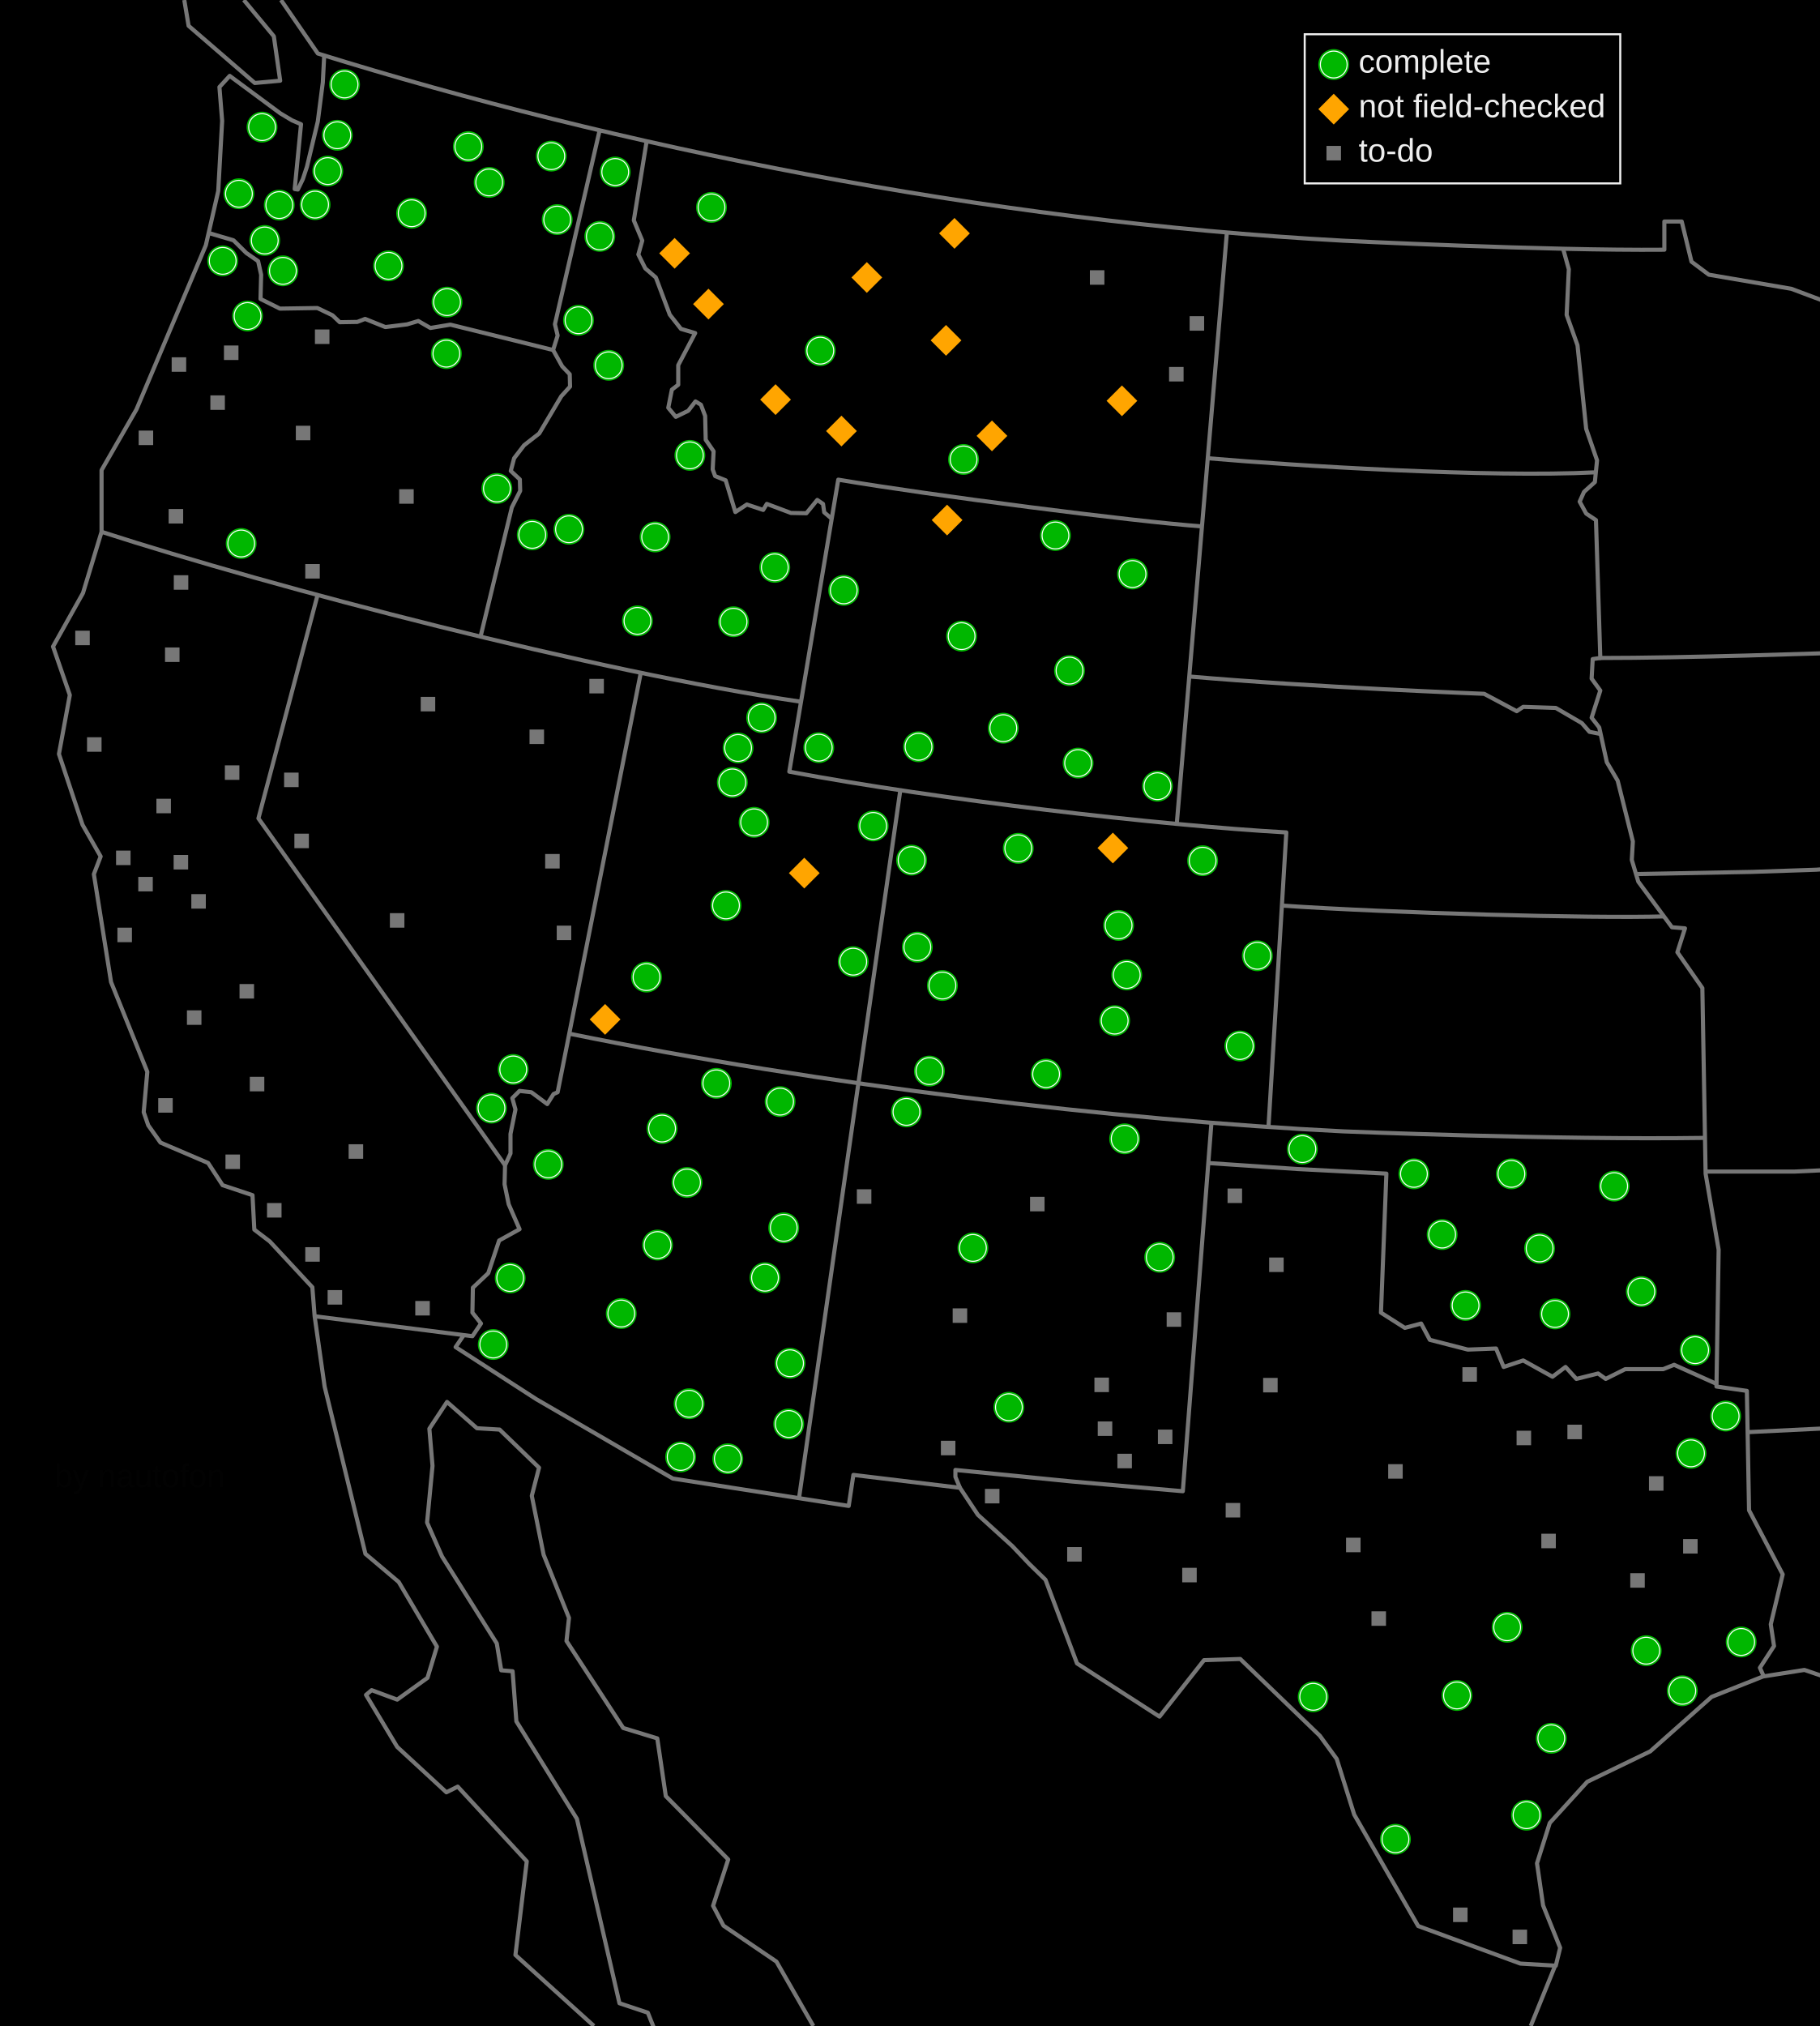
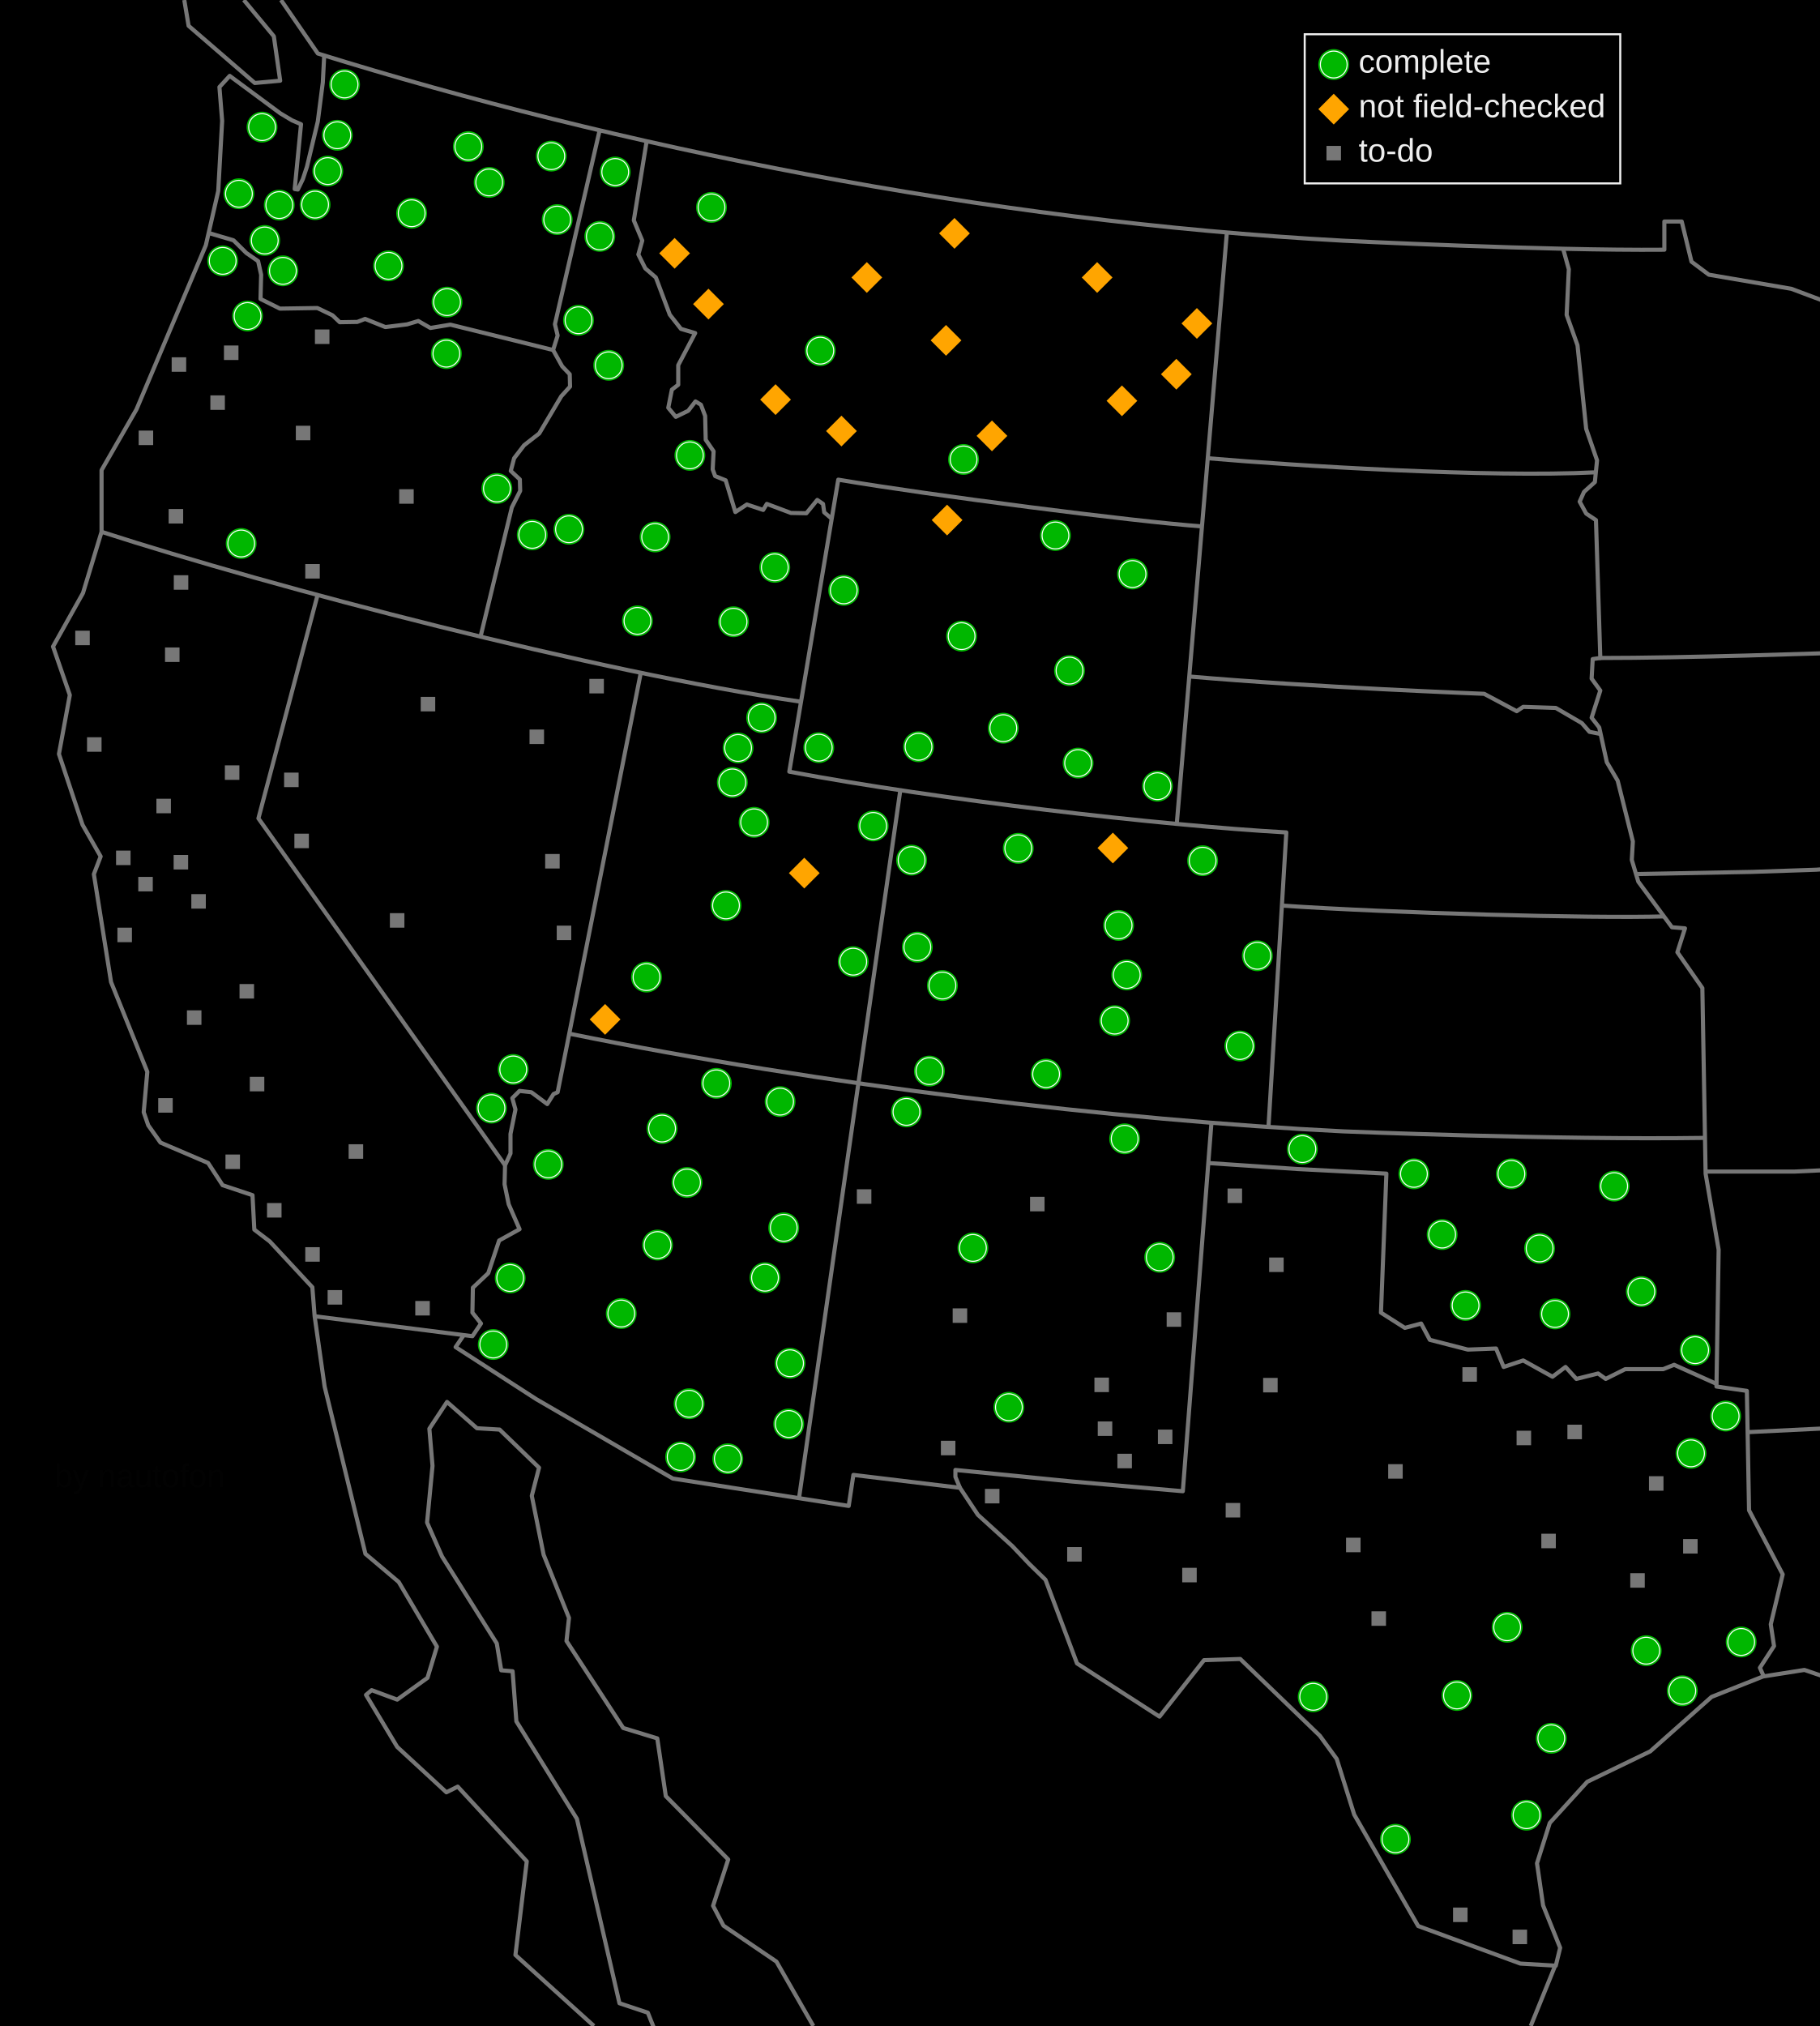
<svg xmlns="http://www.w3.org/2000/svg" xmlns:xlink="http://www.w3.org/1999/xlink" version="1.1" x="0px" y="0px" width="501.68px" height="558.55px" viewBox="0 0 501.68 558.55" xml:space="preserve">
  <symbol id="all" viewBox="-4.25 -4.25 8.5 8.5">
    <path style="fill:#00B700;" d="M4.25,0c0-2.35-1.9-4.25-4.25-4.25c-2.35,0-4.25,1.9-4.25,4.25S-2.35,4.25,0,4.25C2.35,4.25,4.25,2.35,4.25,0z" />
    <path style="fill:none;stroke:#FFFFFF;stroke-width:0.283;stroke-miterlimit:10;" d="M3.69,0c0-2.04-1.65-3.69-3.69-3.69S-3.68-2.04-3.68,0S-2.04,3.69,0,3.69S3.69,2.04,3.69,0z" />
  </symbol>
  <symbol id="cleanup" viewBox="-4.25 -4.25 8.5 8.5">
    <rect x="-3" y="-3" width="6" height="6" transform="rotate(45)" style="fill:orange" />
  </symbol>
  <symbol id="open" viewBox="-4.25 -4.25 8.5 8.5">
    <rect x="-2" y="-2" width="4" height="4" style="fill:#777" />
  </symbol>
  <symbol id="TODO" viewBox="-4.25 -4.25 8.5 8.5">
    <rect x="-2" y="-2" width="4" height="4" style="fill:red" />
  </symbol>
  <g id="map">
    <rect width="597.74" height="558.55" />
    <text id="made_by_nautofon" transform="matrix(1 0 0 1 15.00 410.00)" style="font-family:'ArialMT','Arial',sans-serif;fill:#020202;font-size:9px;">by nautofon</text>
    <path style="fill:none;stroke:#777777;stroke-width:1.134;stroke-linejoin:round;stroke-miterlimit:10;" d="M77.47,0l10.16,14.75c81.55,25.39,184,46.31,282.83,51.61 0 0 55.799 2.787 88.427 2.487v-7.783h4.789l2.694 11.076 4.789 3.592 22.75 3.891 14.368 5.388 10.178-2.993 17.362 4.49-13.47 7.184-18.858 18.559 0.299 2.395" />
    <line style="fill:none;stroke:#777777;stroke-width:1.134;stroke-linejoin:round;stroke-miterlimit:10;" x1="338.27" y1="64.1" x2="324.45" y2="227.16" />
    <polyline style="fill:none;stroke:#777777;stroke-width:1.134;stroke-linejoin:round;stroke-miterlimit:10;" points="87.56,164.04 71.25,225.62 139.25,321.25" />
    <polyline style="fill:none;stroke:#777777;stroke-width:1.134;stroke-linejoin:round;stroke-miterlimit:10;" points="176.67,185.49 153.75,301.12 152.62,301.62 150.88,304.38 146.5,301.12 143.25,300.75 141.25,302.75 142.12,305.88 140.75,312.62 140.75,318 139.25,321.25 139.12,326.5 140.25,332 143.25,338.88 137.62,342 134.62,351 130.38,355 130.25,361.88 132.62,364.88 130.25,368.38 86.75,362.88" />
    <polyline style="fill:none;stroke:#777777;stroke-width:1.134;stroke-linejoin:round;stroke-miterlimit:10;" points="50.81,0 52,7.12 70.25,22.88 77.25,22.25 75.5,10 67.22,0" />
    <path style="fill:none;stroke:#777777;stroke-width:1.134;stroke-linejoin:round;stroke-miterlimit:10;" d="m89.39 15.3-0.39 7.45-1.38 10.75-3 12.5-1.12 3.38-1.38 2.87-0.87-0.13 1.75-17.87-2.5-1.08-3.21-1.92-13.96-10.33-2.83 3.08 0.75 9.33-1.08 19.34-3.42 14.95-19.13 45.26-9.62 16.74v17l-5.12 16.88-8.26 14.75 4.63 13.37-3 16.26 6.5 19.5 5 8.74-1.87 4.88 4.74 29.75 10 24.75-1 11.12 1.26 3.63 3.37 4.75 13.13 5.62 4 6.13 8.24 2.75 0.5 9.5 4.26 3.25 11.74 12.63 0.63 8 2.75 19.37 11.25 46.13 9.177 7.754 10.54 17.833-2.607 8.605-8.344 5.997-7.04-2.607-1.565 1.304 8.605 14.341 13.559 12.516 3.129-1.565 19.035 20.599-3.129 25.814 21.642 19.574" />
    <path style="fill:none;stroke:#777777;stroke-width:1.134;stroke-linejoin:round;stroke-miterlimit:10;" d="m180.18 558.79-1.565-3.911-7.822-2.607-11.734-50.846-16.688-26.857-1.043-13.82-3.129-0.261-1.228-7.413-15.09-23.953-4.13-9.37 1.5-15.63-0.87-10.24 4.87-7.38 8.25 7.25 6.25 0.37 10.87 10.5-2 7.76 3.26 16.24 6.997 17.413-0.687 6.37 15.645 23.989 9.387 2.868 2.347 15.906 17.21 17.47-4.172 12.777 2.868 5.476 14.602 9.909 10.169 17.749" />
    <path style="fill:none;stroke:#777777;stroke-width:1.134;stroke-linejoin:round;stroke-miterlimit:10;" d="m127.87 368.07-2.25 3.31 22.26 14.37 37.62 21.87 48.5 7.55 1.29-8.55 29.38 3.55 4.95 7.45 9.5 8.63 4.68 4.93 4.464 4.358 8.681 23.049 22.75 14.668 12.273-15.566 9.989-0.323 21.93 21.149 4.666 6.405 4.83 15.362 17.624 30.7 28.183 10.36 9.765 0.577 1.202-4.926-4.701-11.674-1.683-11.626 3.523-11.123 10.338-11.353 17.362-8.382 16.902-15.012 14.229-5.642 11.375-1.796 13.171 4.49 14.967-3.592 14.368 10.477 12.872-0.299 6.585-4.191 6.885 2.395 2.694-2.993-3.891-3.592-0.299-8.082-2.993-5.388 6.885-4.191 13.47-2.395 15.53 0.898" />
    <line style="fill:none;stroke:#777777;stroke-width:1.134;stroke-linejoin:round;stroke-miterlimit:10;" x1="248.23" y1="217.87" x2="220.3" y2="413.04" />
    <path style="fill:none;stroke:#777777;stroke-width:1.134;stroke-linejoin:round;stroke-miterlimit:10;" d="M28,146.62c47.23,15.27,136.03,38.56,192.86,46.85" />
    <path style="fill:none;stroke:#777777;stroke-width:1.134;stroke-linejoin:round;stroke-miterlimit:10;" d="M156.95 284.97c69.54 14.18 151.01 23.87 213.51 26.94 0 0 58.194 2.396 99.503 1.797" />
    <path style="fill:none;stroke:#777777;stroke-width:1.134;stroke-linejoin:round;stroke-miterlimit:10;" d="M331.36,145.12c-18.79-1.34-74.68-8.56-100.24-12.88l-13.5,80.5c41,7.71,102.37,14.82,137.04,16.75l-4.92,81.2" />
    <polyline style="fill:none;stroke:#777777;stroke-width:1.134;stroke-linejoin:round;stroke-miterlimit:10;" points="334.01,309.54 326.12,411.12 295.42,408.42 263.42,405.25 263.42,407.17 264.67,410.17" />
    <path style="fill:none;stroke:#777777;stroke-width:1.134;stroke-linejoin:round;stroke-miterlimit:10;" d="m333.16 320.64 24.461 1.643 24.63 1.276-1.497 38.332 6.585 4.191 4.49-1.197 2.395 4.49 10.477 2.694 7.783-0.299 2.095 5.089 5.388-1.796 8.082 4.49 3.592-2.694 2.993 3.293 5.987-1.497 2.095 1.497 5.388-2.694h10.477l2.993-1.197 11.974 5.388" />
    <path style="fill:none;stroke:#777777;stroke-width:1.134;stroke-linejoin:round;stroke-miterlimit:10;" d="m353.22 249.65c31.131 2.095 85.611 3.592 105.67 2.993" />
    <path style="fill:none;stroke:#777777;stroke-width:1.134;stroke-linejoin:round;stroke-miterlimit:10;" d="m327.78 186.49c34.125 2.993 81.42 4.789 81.42 4.789l8.98 4.789 1.796-1.197 8.98 0.299 7.184 4.191 2.095 2.395 2.993 0.599" />
    <path style="fill:none;stroke:#777777;stroke-width:1.134;stroke-linejoin:round;stroke-miterlimit:10;" d="m332.87 126.32c24.246 2.095 77.529 5.388 107.16 3.891" />
    <polyline style="fill:none;stroke:#777777;stroke-width:1.134;stroke-linejoin:round;stroke-miterlimit:10;" points="165.33,35.93 153,89.38 153.75,92.5 152.5,96.5 155,101 157.08,103.17 157.17,106.58 154.75,109.25 148.67,119.5 144.5,122.75 141.75,126.33 140.83,129.83 143.33,132.17 143.42,135.33 141.12,139.88 132.49,175.53" />
    <polyline style="fill:none;stroke:#777777;stroke-width:1.134;stroke-linejoin:round;stroke-miterlimit:10;" points="178.29,38.93 174.75,60.75 177.08,66.33 176,70.17 177.92,74 180.83,76.5 184.67,86.75 187.75,90.67 191.67,91.83 187,100.67 187,106.08 185.25,107.42 184.25,112.42 186.33,114.92 189.75,113.25 191.75,110.67 193.25,111.58 194.42,114.67 194.58,121.25 196.75,124.42 196.5,129.42 197.17,131.25 200.08,132.42 202.75,141.17 205.92,139.08 210.42,140.58 211.42,138.92 218.08,141.42 222.33,141.5 225.33,137.83 226.92,138.92 227.25,141.25 229.32,143.01" />
    <polyline style="fill:none;stroke:#777777;stroke-width:1.134;stroke-linejoin:round;stroke-miterlimit:10;" points="57.53,64.23 64.38,66.25 67.92,69.75 71.17,72 72,75.75 71.83,82.42 77.17,85.08 87.5,84.92 91.67,86.92 93.67,88.83 98.5,88.75 100.67,87.92 106.25,90.17 112.25,89.42 115.33,88.5 118.67,90.42 124.17,89.5 152.5,96.5" />
    <path style="fill:none;stroke:#777777;stroke-width:1.134;stroke-linejoin:round;stroke-miterlimit:10;" d="m431.05 68.847 1.497 5.388-0.599 12.572 2.993 8.382 2.395 23.049 2.993 8.681-0.599 5.987-2.993 2.694-1.197 2.694 1.796 3.293 2.694 1.796 1.197 38.016-2.095 0.299-0.299 5.388 2.395 3.293-2.395 7.484 2.095 2.694 2.095 9.579 2.993 5.089 4.191 16.763-0.299 5.089 1.796 5.987 9.28 12.572 3.592 0.299-2.095 6.585 6.885 9.878 0.898 51.187 3.592 20.954-0.599 37.717 8.382 1.197 0.599 32.927 9.28 17.661-3.293 13.77 0.898 5.987-3.891 5.987 1.197 2.694" />
    <path style="fill:none;stroke:#777777;stroke-width:1.134;stroke-linejoin:round;stroke-miterlimit:10;" d="m440.93 181.4c24.246 0 58.371-1.197 76.93-1.796" />
    <path style="fill:none;stroke:#777777;stroke-width:1.134;stroke-linejoin:round;stroke-miterlimit:10;" d="m451.1 240.97 32.029-0.599 17.661-0.599 12.273-0.898 5.089 4.789" />
    <path style="fill:none;stroke:#777777;stroke-width:1.134;stroke-linejoin:round;stroke-miterlimit:10;" d="m470.56 322.99h24.246l32.329-1.497 17.062 0.299 1.796 2.694-4.789 5.987 10.776-0.299" />
    <path style="fill:none;stroke:#777777;stroke-width:1.134;stroke-linejoin:round;stroke-miterlimit:10;" d="m481.94 394.83 48.792-2.395" />
    <path style="fill:none;stroke:#777777;stroke-width:1.134;stroke-linejoin:round;stroke-miterlimit:10;" d="m428.87 541.7-6.822 16.841" />
  </g>
  <g id="legend" transform="translate(55)">
    <rect x="304.73" y="9.44" style="stroke:#EEEEEE;stroke-width:0.567;stroke-miterlimit:10;" width="87" height="41.12" />
    <text transform="matrix(1 0 0 1 319.5923 44.5608)" style="fill:#EEEEEE; font-family:'ArialMT','Arial',sans-serif; font-size:9px;">to-do</text>
    <use xlink:href="#open" width="8.5" height="8.5" id="legend-unkown_1_" x="-4.25" y="-4.25" transform="matrix(1 0 0 -1 312.729 42.2266)" style="overflow:visible;" />
    <text transform="matrix(1 0 0 1 319.5923 32.3207)" style="fill:#EEEEEE; font-family:'ArialMT','Arial',sans-serif; font-size:9px;">not field-checked</text>
    <use xlink:href="#cleanup" width="8.5" height="8.5" id="legend-some_1_" x="-4.25" y="-4.25" transform="matrix(1 0 0 -1 312.729 30.0874)" style="overflow:visible;" />
    <text transform="matrix(1 0 0 1 319.5933 20.0199)" style="fill:#EEEEEE; font-family:'ArialMT','Arial',sans-serif; font-size:9px;">complete</text>
    <use xlink:href="#all" width="8.5" height="8.5" id="legend-all_1_" x="-4.25" y="-4.25" transform="matrix(1 0 0 -1 312.729 17.7852)" style="overflow:visible;" />
  </g>
  <g id="data">
    <g id="AZ">
      <use xlink:href="#all" width="8.5" height="8.5" id="camp_verde" x="-4.25" y="-4.25" transform="matrix(1 0 0 -1 181.292 343.25)" style="overflow:visible;" />
      <use xlink:href="#all" width="8.5" height="8.5" id="clifton" x="-4.25" y="-4.25" transform="matrix(1 0 0 -1 217.8335 375.834)" style="overflow:visible;" />
      <use xlink:href="#all" width="8.5" height="8.5" id="ehrenberg" x="-4.25" y="-4.25" transform="matrix(1 0 0 -1 140.6665 352.334)" style="overflow:visible;" />
      <use xlink:href="#all" width="8.5" height="8.5" id="flagstaff" x="-4.25" y="-4.25" transform="matrix(1 0 0 -1 189.417 326)" style="overflow:visible;" />
      <use xlink:href="#all" width="8.5" height="8.5" id="g_canyon_vlg" x="-4.25" y="-4.25" transform="matrix(1 0 0 -1 182.542 311.125)" style="overflow:visible;" />
      <use xlink:href="#all" width="8.5" height="8.5" id="holbrook" x="-4.25" y="-4.25" transform="matrix(1 0 0 -1 216.084 338.5)" style="overflow:visible;" />
      <use xlink:href="#all" width="8.5" height="8.5" id="kayenta" x="-4.25" y="-4.25" transform="matrix(1 0 0 -1 215.0835 303.708)" style="overflow:visible;" />
      <use xlink:href="#all" width="8.5" height="8.5" id="kingman" x="-4.25" y="-4.25" transform="matrix(1 0 0 -1 151.167 321)" style="overflow:visible;" />
      <use xlink:href="#all" width="8.5" height="8.5" id="nogales" x="-4.25" y="-4.25" transform="matrix(1 0 0 -1 187.6665 401.667)" style="overflow:visible;" />
      <use xlink:href="#all" width="8.5" height="8.5" id="page" x="-4.25" y="-4.25" transform="matrix(1 0 0 -1 197.5005 298.667)" style="overflow:visible;" />
      <use xlink:href="#all" width="8.5" height="8.5" id="phoenix" x="-4.25" y="-4.25" transform="matrix(1 0 0 -1 171.292 362.125)" style="overflow:visible;" />
      <use xlink:href="#all" width="8.5" height="8.5" id="san_simon" x="-4.25" y="-4.25" transform="matrix(1 0 0 -1 217.4585 392.583)" style="overflow:visible;" />
      <use xlink:href="#all" width="8.5" height="8.5" id="show_low" x="-4.25" y="-4.25" transform="matrix(1 0 0 -1 210.917 352.25)" style="overflow:visible;" />
      <use xlink:href="#all" width="8.5" height="8.5" id="sierra_vista" x="-4.25" y="-4.25" transform="matrix(1 0 0 -1 200.6665 402.167)" style="overflow:visible;" />
      <use xlink:href="#all" width="8.5" height="8.5" id="tucson" x="-4.25" y="-4.25" transform="matrix(1 0 0 -1 190 387)" style="overflow:visible;" />
      <use xlink:href="#all" width="8.5" height="8.5" id="yuma" x="-4.25" y="-4.25" transform="matrix(1 0 0 -1 136 370.667)" style="overflow:visible;" />
    </g>
    <g id="CA">
      <use xlink:href="#open" width="8.5" height="8.5" id="bakersfield" x="-4.25" y="-4.25" transform="matrix(1 0 0 -1 70.875 298.874)" style="overflow:visible;" />
      <use xlink:href="#open" width="8.5" height="8.5" id="barstow" x="-4.25" y="-4.25" transform="matrix(1 0 0 -1 98.125 317.458)" style="overflow:visible;" />
      <use xlink:href="#open" width="8.5" height="8.5" id="carlsbad" x="-4.25" y="-4.25" transform="matrix(1 0 0 -1 86.1655 345.834)" style="overflow:visible;" />
      <use xlink:href="#open" width="8.5" height="8.5" id="el_centro" x="-4.25" y="-4.25" transform="matrix(1 0 0 -1 116.499 360.668)" style="overflow:visible;" />
      <use xlink:href="#open" width="8.5" height="8.5" id="eureka" x="-4.25" y="-4.25" transform="matrix(1 0 0 -1 22.7495 175.875)" style="overflow:visible;" />
      <use xlink:href="#open" width="8.5" height="8.5" id="fresno" x="-4.25" y="-4.25" transform="matrix(1 0 0 -1 68.042 273.2905)" style="overflow:visible;" />
      <use xlink:href="#open" width="8.5" height="8.5" id="hilt" x="-4.25" y="-4.25" transform="matrix(1 0 0 -1 49.9165 160.5835)" style="overflow:visible;" />
      <use xlink:href="#open" width="8.5" height="8.5" id="huron" x="-4.25" y="-4.25" transform="matrix(1 0 0 -1 53.542 280.5405)" style="overflow:visible;" />
      <use xlink:href="#open" width="8.5" height="8.5" id="los_angeles" x="-4.25" y="-4.25" transform="matrix(1 0 0 -1 75.6235 333.668)" style="overflow:visible;" />
      <use xlink:href="#open" width="8.5" height="8.5" id="oakdale" x="-4.25" y="-4.25" transform="matrix(1 0 0 -1 54.7495 248.5)" style="overflow:visible;" />
      <use xlink:href="#open" width="8.5" height="8.5" id="oakland" x="-4.25" y="-4.25" transform="matrix(1 0 0 -1 40.1245 243.75)" style="overflow:visible;" />
      <use xlink:href="#open" width="8.5" height="8.5" id="oxnard" x="-4.25" y="-4.25" transform="matrix(1 0 0 -1 64.1675 320.292)" style="overflow:visible;" />
      <use xlink:href="#open" width="8.5" height="8.5" id="redding" x="-4.25" y="-4.25" transform="matrix(1 0 0 -1 47.4995 180.5)" style="overflow:visible;" />
      <use xlink:href="#open" width="8.5" height="8.5" id="sacramento" x="-4.25" y="-4.25" transform="matrix(1 0 0 -1 45.124 222.2095)" style="overflow:visible;" />
      <use xlink:href="#open" width="8.5" height="8.5" id="san_diego" x="-4.25" y="-4.25" transform="matrix(1 0 0 -1 92.3325 357.668)" style="overflow:visible;" />
      <use xlink:href="#open" width="8.5" height="8.5" id="san_francisc" x="-4.25" y="-4.25" transform="matrix(1 0 0 -1 33.9995 236.5)" style="overflow:visible;" />
      <use xlink:href="#open" width="8.5" height="8.5" id="santa_cruz" x="-4.25" y="-4.25" transform="matrix(1 0 0 -1 34.3745 257.75)" style="overflow:visible;" />
      <use xlink:href="#open" width="8.5" height="8.5" id="santa_maria" x="-4.25" y="-4.25" transform="matrix(1 0 0 -1 45.6245 304.75)" style="overflow:visible;" />
      <use xlink:href="#open" width="8.5" height="8.5" id="stockton" x="-4.25" y="-4.25" transform="matrix(1 0 0 -1 49.874 237.7095)" style="overflow:visible;" />
      <use xlink:href="#open" width="8.5" height="8.5" id="truckee" x="-4.25" y="-4.25" transform="matrix(1 0 0 -1 63.9995 213)" style="overflow:visible;" />
      <use xlink:href="#open" width="8.5" height="8.5" id="ukiah" x="-4.25" y="-4.25" transform="matrix(1 0 0 -1 25.9995 205.25)" style="overflow:visible;" />
    </g>
    <g id="CO">
      <use xlink:href="#all" width="8.5" height="8.5" id="alamosa" x="-4.25" y="-4.25" transform="matrix(1 0 0 -1 288.4165 296.1221)" style="overflow:visible;" />
      <use xlink:href="#all" width="8.5" height="8.5" id="burlington" x="-4.25" y="-4.25" transform="matrix(1 0 0 -1 346.667 263.4971)" style="overflow:visible;" />
      <use xlink:href="#all" width="8.5" height="8.5" id="colorado_spr" x="-4.25" y="-4.25" transform="matrix(1 0 0 -1 310.6665 268.7886)" style="overflow:visible;" />
      <use xlink:href="#all" width="8.5" height="8.5" id="denver" x="-4.25" y="-4.25" transform="matrix(1 0 0 -1 308.4165 255.1221)" style="overflow:visible;" />
      <use xlink:href="#all" width="8.5" height="8.5" id="durango" x="-4.25" y="-4.25" transform="matrix(1 0 0 -1 256.25 295.2886)" style="overflow:visible;" />
      <use xlink:href="#cleanup" width="8.5" height="8.5" id="fort_collins" x="-4.25" y="-4.25" transform="matrix(1 0 0 -1 306.833 233.7886)" style="overflow:visible;" />
      <use xlink:href="#all" width="8.5" height="8.5" id="grand_juncti" x="-4.25" y="-4.25" transform="matrix(1 0 0 -1 252.916 261.1221)" style="overflow:visible;" />
      <use xlink:href="#all" width="8.5" height="8.5" id="lamar" x="-4.25" y="-4.25" transform="matrix(1 0 0 -1 341.833 288.3721)" style="overflow:visible;" />
      <use xlink:href="#all" width="8.5" height="8.5" id="montrose" x="-4.25" y="-4.25" transform="matrix(1 0 0 -1 259.833 271.7051)" style="overflow:visible;" />
      <use xlink:href="#all" width="8.5" height="8.5" id="pueblo" x="-4.25" y="-4.25" transform="matrix(1 0 0 -1 307.333 281.3721)" style="overflow:visible;" />
      <use xlink:href="#all" width="8.5" height="8.5" id="rangely" x="-4.25" y="-4.25" transform="matrix(1 0 0 -1 251.333 237.1221)" style="overflow:visible;" />
      <use xlink:href="#all" width="8.5" height="8.5" id="steamboat_sp" x="-4.25" y="-4.25" transform="matrix(1 0 0 -1 280.7495 233.8721)" style="overflow:visible;" />
      <use xlink:href="#all" width="8.5" height="8.5" id="sterling" x="-4.25" y="-4.25" transform="matrix(1 0 0 -1 331.583 237.2886)" style="overflow:visible;" />
    </g>
    <g id="ID">
      <use xlink:href="#all" width="8.5" height="8.5" id="boise" x="-4.25" y="-4.25" transform="matrix(1 0 0 -1 156.8745 145.9141)" style="overflow:visible;" />
      <use xlink:href="#all" width="8.5" height="8.5" id="coeur_dalene" x="-4.25" y="-4.25" transform="matrix(1 0 0 -1 165.3745 65.1641)" style="overflow:visible;" />
      <use xlink:href="#all" width="8.5" height="8.5" id="grangeville" x="-4.25" y="-4.25" transform="matrix(1 0 0 -1 167.833 100.7056)" style="overflow:visible;" />
      <use xlink:href="#all" width="8.5" height="8.5" id="idaho_falls" x="-4.25" y="-4.25" transform="matrix(1 0 0 -1 213.6245 156.4141)" style="overflow:visible;" />
      <use xlink:href="#all" width="8.5" height="8.5" id="ketchum" x="-4.25" y="-4.25" transform="matrix(1 0 0 -1 180.6245 148.0391)" style="overflow:visible;" />
      <use xlink:href="#all" width="8.5" height="8.5" id="lewiston" x="-4.25" y="-4.25" transform="matrix(1 0 0 -1 159.4995 88.2891)" style="overflow:visible;" />
      <use xlink:href="#all" width="8.5" height="8.5" id="nampa" x="-4.25" y="-4.25" transform="matrix(1 0 0 -1 146.7495 147.4556)" style="overflow:visible;" />
      <use xlink:href="#all" width="8.5" height="8.5" id="pocatello" x="-4.25" y="-4.25" transform="matrix(1 0 0 -1 202.2495 171.4141)" style="overflow:visible;" />
      <use xlink:href="#all" width="8.5" height="8.5" id="salmon" x="-4.25" y="-4.25" transform="matrix(1 0 0 -1 190.2075 125.5391)" style="overflow:visible;" />
      <use xlink:href="#all" width="8.5" height="8.5" id="sandpoint" x="-4.25" y="-4.25" transform="matrix(1 0 0 -1 169.6245 47.4141)" style="overflow:visible;" />
      <use xlink:href="#all" width="8.5" height="8.5" id="twin_falls" x="-4.25" y="-4.25" transform="matrix(1 0 0 -1 175.7495 171.1641)" style="overflow:visible;" />
    </g>
    <g id="MT">
      <use xlink:href="#cleanup" width="8.5" height="8.5" id="billings" x="-4.25" y="-4.25" transform="matrix(1 0 0 -1 273.4985 120.168)" style="overflow:visible;" />
      <use xlink:href="#cleanup" width="8.5" height="8.5" id="bozeman" x="-4.25" y="-4.25" transform="matrix(1 0 0 -1 231.998 118.8345)" style="overflow:visible;" />
      <use xlink:href="#cleanup" width="8.5" height="8.5" id="butte" x="-4.25" y="-4.25" transform="matrix(1 0 0 -1 213.8315 110.168)" style="overflow:visible;" />
-       <use xlink:href="#open" width="8.5" height="8.5" id="glasgow_mt" x="-4.25" y="-4.25" transform="matrix(1 0 0 -1 302.4985 76.501)" style="overflow:visible;" />
-       <use xlink:href="#open" width="8.5" height="8.5" id="glendive" x="-4.25" y="-4.25" transform="matrix(1 0 0 -1 324.332 103.168)" style="overflow:visible;" />
+       <use xlink:href="#cleanup" width="8.5" height="8.5" id="glasgow_mt" x="-4.25" y="-4.25" transform="matrix(1 0 0 -1 302.4985 76.501)" style="overflow:visible;" />
+       <use xlink:href="#cleanup" width="8.5" height="8.5" id="glendive" x="-4.25" y="-4.25" transform="matrix(1 0 0 -1 324.332 103.168)" style="overflow:visible;" />
      <use xlink:href="#cleanup" width="8.5" height="8.5" id="great_falls" x="-4.25" y="-4.25" transform="matrix(1 0 0 -1 238.9985 76.5015)" style="overflow:visible;" />
      <use xlink:href="#cleanup" width="8.5" height="8.5" id="havre" x="-4.25" y="-4.25" transform="matrix(1 0 0 -1 263.165 64.3345)" style="overflow:visible;" />
      <use xlink:href="#all" width="8.5" height="8.5" id="helena" x="-4.25" y="-4.25" transform="matrix(1 0 0 -1 226.1655 96.668)" style="overflow:visible;" />
      <use xlink:href="#all" width="8.5" height="8.5" id="kalispell" x="-4.25" y="-4.25" transform="matrix(1 0 0 -1 196.165 57.168)" style="overflow:visible;" />
      <use xlink:href="#all" width="8.5" height="8.5" id="laurel" x="-4.25" y="-4.25" transform="matrix(1 0 0 -1 265.665 126.6675)" style="overflow:visible;" />
      <use xlink:href="#cleanup" width="8.5" height="8.5" id="lewistown" x="-4.25" y="-4.25" transform="matrix(1 0 0 -1 260.832 93.835)" style="overflow:visible;" />
      <use xlink:href="#cleanup" width="8.5" height="8.5" id="miles_city" x="-4.25" y="-4.25" transform="matrix(1 0 0 -1 309.332 110.502)" style="overflow:visible;" />
      <use xlink:href="#cleanup" width="8.5" height="8.5" id="missoula" x="-4.25" y="-4.25" transform="matrix(1 0 0 -1 195.332 83.8345)" style="overflow:visible;" />
-       <use xlink:href="#open" width="8.5" height="8.5" id="sidney" x="-4.25" y="-4.25" transform="matrix(1 0 0 -1 329.998 89.1675)" style="overflow:visible;" />
+       <use xlink:href="#cleanup" width="8.5" height="8.5" id="sidney" x="-4.25" y="-4.25" transform="matrix(1 0 0 -1 329.998 89.1675)" style="overflow:visible;" />
      <use xlink:href="#cleanup" width="8.5" height="8.5" id="thompson_f" x="-4.25" y="-4.25" transform="matrix(1 0 0 -1 185.9985 69.8345)" style="overflow:visible;" />
    </g>
    <g id="NM">
      <use xlink:href="#all" width="8.5" height="8.5" id="alamogordo" x="-4.25" y="-4.25" transform="matrix(1 0 0 -1 278.1665 387.9561)" style="overflow:visible;" />
      <use xlink:href="#all" width="8.5" height="8.5" id="albuquerque" x="-4.25" y="-4.25" transform="matrix(1 0 0 -1 268.25 344.0381)" style="overflow:visible;" />
      <use xlink:href="#open" width="8.5" height="8.5" id="artesia" x="-4.25" y="-4.25" transform="matrix(1 0 0 -1 304.6665 393.873)" style="overflow:visible;" />
      <use xlink:href="#open" width="8.5" height="8.5" id="carlsbad_nm" x="-4.25" y="-4.25" transform="matrix(1 0 0 -1 310.0835 402.79)" style="overflow:visible;" />
      <use xlink:href="#open" width="8.5" height="8.5" id="clovis" x="-4.25" y="-4.25" transform="matrix(1 0 0 -1 323.6665 363.7891)" style="overflow:visible;" />
      <use xlink:href="#all" width="8.5" height="8.5" id="farmington" x="-4.25" y="-4.25" transform="matrix(1 0 0 -1 249.916 306.5381)" style="overflow:visible;" />
      <use xlink:href="#open" width="8.5" height="8.5" id="gallup" x="-4.25" y="-4.25" transform="matrix(1 0 0 -1 238.2495 329.8721)" style="overflow:visible;" />
      <use xlink:href="#open" width="8.5" height="8.5" id="hobbs" x="-4.25" y="-4.25" transform="matrix(1 0 0 -1 321.25 396.123)" style="overflow:visible;" />
      <use xlink:href="#open" width="8.5" height="8.5" id="las_cruces" x="-4.25" y="-4.25" transform="matrix(1 0 0 -1 261.4165 399.2061)" style="overflow:visible;" />
      <use xlink:href="#all" width="8.5" height="8.5" id="raton" x="-4.25" y="-4.25" transform="matrix(1 0 0 -1 310.083 313.9551)" style="overflow:visible;" />
      <use xlink:href="#open" width="8.5" height="8.5" id="roswell" x="-4.25" y="-4.25" transform="matrix(1 0 0 -1 303.75 381.7891)" style="overflow:visible;" />
      <use xlink:href="#open" width="8.5" height="8.5" id="santa_fe" x="-4.25" y="-4.25" transform="matrix(1 0 0 -1 285.9995 331.9551)" style="overflow:visible;" />
      <use xlink:href="#open" width="8.5" height="8.5" id="socorro" x="-4.25" y="-4.25" transform="matrix(1 0 0 -1 264.6665 362.7051)" style="overflow:visible;" />
      <use xlink:href="#all" width="8.5" height="8.5" id="tucumcari" x="-4.25" y="-4.25" transform="matrix(1 0 0 -1 319.75 346.6221)" style="overflow:visible;" />
    </g>
    <g id="NV">
      <use xlink:href="#open" width="8.5" height="8.5" id="carson_city" x="-4.25" y="-4.25" transform="matrix(1 0 0 -1 83.165 231.833)" style="overflow:visible;" />
      <use xlink:href="#open" width="8.5" height="8.5" id="elko" x="-4.25" y="-4.25" transform="matrix(1 0 0 -1 147.9995 203.125)" style="overflow:visible;" />
      <use xlink:href="#open" width="8.5" height="8.5" id="ely" x="-4.25" y="-4.25" transform="matrix(1 0 0 -1 152.312 237.4375)" style="overflow:visible;" />
      <use xlink:href="#open" width="8.5" height="8.5" id="jackpot" x="-4.25" y="-4.25" transform="matrix(1 0 0 -1 164.4985 189.1665)" style="overflow:visible;" />
      <use xlink:href="#all" width="8.5" height="8.5" id="las_vegas" x="-4.25" y="-4.25" transform="matrix(1 0 0 -1 141.4985 294.833)" style="overflow:visible;" />
      <use xlink:href="#open" width="8.5" height="8.5" id="pioche" x="-4.25" y="-4.25" transform="matrix(1 0 0 -1 155.4995 257.1875)" style="overflow:visible;" />
      <use xlink:href="#all" width="8.5" height="8.5" id="primm" x="-4.25" y="-4.25" transform="matrix(1 0 0 -1 135.4985 305.5)" style="overflow:visible;" />
      <use xlink:href="#open" width="8.5" height="8.5" id="reno" x="-4.25" y="-4.25" transform="matrix(1 0 0 -1 80.332 215)" style="overflow:visible;" />
      <use xlink:href="#open" width="8.5" height="8.5" id="tonopah" x="-4.25" y="-4.25" transform="matrix(1 0 0 -1 109.4995 253.75)" style="overflow:visible;" />
      <use xlink:href="#open" width="8.5" height="8.5" id="winnemucca" x="-4.25" y="-4.25" transform="matrix(1 0 0 -1 117.9995 194.125)" style="overflow:visible;" />
    </g>
    <g id="OK" transform="translate(-4.25 -4.25)">
      <use xlink:href="#all" width="8.5" height="8.5" id="ardmore" transform="translate(428.75 362.24)" />
      <use xlink:href="#all" width="8.5" height="8.5" id="clinton" transform="translate(397.62 340.36)" />
      <use xlink:href="#all" width="8.5" height="8.5" id="enid" transform="translate(416.71 323.62)" />
      <use xlink:href="#all" width="8.5" height="8.5" id="guymon" transform="translate(359.08 316.79)" />
      <use xlink:href="#all" width="8.5" height="8.5" id="idabel" transform="translate(467.37 372.22)" />
      <use xlink:href="#all" width="8.5" height="8.5" id="lawton" transform="translate(404.08 359.89)" />
      <use xlink:href="#all" width="8.5" height="8.5" id="mcalester" transform="translate(452.54 356.07)" />
      <use xlink:href="#all" width="8.5" height="8.5" id="oklahoma_cit" transform="translate(424.49 344.17)" />
      <use xlink:href="#all" width="8.5" height="8.5" id="tulsa" transform="translate(445.05 327)" />
      <use xlink:href="#all" width="8.5" height="8.5" id="woodward" transform="translate(389.84 323.62)" />
    </g>
    <g id="OR">
      <use xlink:href="#all" width="8.5" height="8.5" id="astoria" x="-4.25" y="-4.25" transform="matrix(1 0 0 -1 61.3979 71.917)" style="overflow:visible;" />
      <use xlink:href="#open" width="8.5" height="8.5" id="bend" x="-4.25" y="-4.25" transform="matrix(1 0 0 -1 83.5645 119.375)" style="overflow:visible;" />
      <use xlink:href="#open" width="8.5" height="8.5" id="burns" x="-4.25" y="-4.25" transform="matrix(1 0 0 -1 112.0645 136.875)" style="overflow:visible;" />
      <use xlink:href="#open" width="8.5" height="8.5" id="coos_bay" x="-4.25" y="-4.25" transform="matrix(1 0 0 -1 40.231 120.708)" style="overflow:visible;" />
      <use xlink:href="#open" width="8.5" height="8.5" id="eugene" x="-4.25" y="-4.25" transform="matrix(1 0 0 -1 59.9995 110.9995)" style="overflow:visible;" />
      <use xlink:href="#all" width="8.5" height="8.5" id="klamath_f" x="-4.25" y="-4.25" transform="matrix(1 0 0 -1 66.4995 149.833)" style="overflow:visible;" />
      <use xlink:href="#open" width="8.5" height="8.5" id="lakeview" x="-4.25" y="-4.25" transform="matrix(1 0 0 -1 86.1665 157.5)" style="overflow:visible;" />
      <use xlink:href="#open" width="8.5" height="8.5" id="medford" x="-4.25" y="-4.25" transform="matrix(1 0 0 -1 48.4995 142.333)" style="overflow:visible;" />
      <use xlink:href="#open" width="8.5" height="8.5" id="newport" x="-4.25" y="-4.25" transform="matrix(1 0 0 -1 49.333 100.4995)" style="overflow:visible;" />
      <use xlink:href="#all" width="8.5" height="8.5" id="ontario" x="-4.25" y="-4.25" transform="matrix(1 0 0 -1 136.9995 134.6665)" style="overflow:visible;" />
      <use xlink:href="#all" width="8.5" height="8.5" id="pendleton" x="-4.25" y="-4.25" transform="matrix(1 0 0 -1 123.0645 97.5)" style="overflow:visible;" />
      <use xlink:href="#all" width="8.5" height="8.5" id="portland" x="-4.25" y="-4.25" transform="matrix(1 0 0 -1 68.2495 87.1245)" style="overflow:visible;" />
      <use xlink:href="#open" width="8.5" height="8.5" id="salem" x="-4.25" y="-4.25" transform="matrix(1 0 0 -1 63.7495 97.2495)" style="overflow:visible;" />
      <use xlink:href="#open" width="8.5" height="8.5" id="the_dalles" x="-4.25" y="-4.25" transform="matrix(1 0 0 -1 88.833 92.833)" style="overflow:visible;" />
    </g>
    <g id="TX" transform="translate(-63.713 95.304)">
      <use xlink:href="#open" width="8.5" height="8.5" id="abilene" transform="translate(444.21 306.1)" />
      <use xlink:href="#open" width="8.5" height="8.5" id="amarillo" transform="translate(411.39 249.13)" />
      <use xlink:href="#all" width="8.5" height="8.5" id="austin" transform="translate(475 349.06)" />
      <use xlink:href="#all" width="8.5" height="8.5" id="beaumont" transform="translate(539.53 353.12)" />
      <use xlink:href="#open" width="8.5" height="8.5" id="brownsville" transform="translate(478.5 434.43)" />
      <use xlink:href="#all" width="8.5" height="8.5" id="corpus_chris" transform="translate(480.34 400.87)" />
      <use xlink:href="#open" width="8.5" height="8.5" id="dalhart" transform="translate(399.92 230.11)" />
      <use xlink:href="#open" width="8.5" height="8.5" id="dallas" transform="translate(493.62 295.22)" />
      <use xlink:href="#all" width="8.5" height="8.5" id="del_rio" transform="translate(421.53 368.24)" />
      <use xlink:href="#open" width="8.5" height="8.5" id="el_paso" transform="translate(333.03 312.92)" />
      <use xlink:href="#open" width="8.5" height="8.5" id="fort_stockto" transform="translate(387.42 334.68)" />
      <use xlink:href="#open" width="8.5" height="8.5" id="fort_worth" transform="translate(479.61 296.88)" />
      <use xlink:href="#all" width="8.5" height="8.5" id="galveston" transform="translate(523.3 366.58)" />
      <use xlink:href="#all" width="8.5" height="8.5" id="houston" transform="translate(513.35 355.52)" />
      <use xlink:href="#open" width="8.5" height="8.5" id="huntsville" transform="translate(510.95 336.16)" />
      <use xlink:href="#open" width="8.5" height="8.5" id="junction" transform="translate(439.6 346.67)" />
      <use xlink:href="#all" width="8.5" height="8.5" id="laredo" transform="translate(444.21 407.51)" />
      <use xlink:href="#all" width="8.5" height="8.5" id="longview_tx" transform="translate(525.7 301.12)" />
      <use xlink:href="#open" width="8.5" height="8.5" id="lubbock" transform="translate(409.73 282.32)" />
      <use xlink:href="#open" width="8.5" height="8.5" id="lufkin" transform="translate(525.52 326.75)" />
      <use xlink:href="#open" width="8.5" height="8.5" id="mcallen" transform="translate(462.09 428.34)" />
      <use xlink:href="#open" width="8.5" height="8.5" id="odessa" transform="translate(399.4 316.8)" />
      <use xlink:href="#open" width="8.5" height="8.5" id="san_angelo" transform="translate(432.59 326.38)" />
      <use xlink:href="#all" width="8.5" height="8.5" id="san_antonio" transform="translate(461.17 367.87)" />
      <use xlink:href="#all" width="8.5" height="8.5" id="texarkana" transform="translate(535.25 290.84)" />
      <use xlink:href="#open" width="8.5" height="8.5" id="tyler" transform="translate(516.11 309.42)" />
      <use xlink:href="#open" width="8.5" height="8.5" id="van_horn" transform="translate(355.7 328.96)" />
      <use xlink:href="#all" width="8.5" height="8.5" id="victoria" transform="translate(487.17 379.67)" />
      <use xlink:href="#open" width="8.5" height="8.5" id="waco" transform="translate(486.43 325.28)" />
      <use xlink:href="#open" width="8.5" height="8.5" id="wichita_fall" transform="translate(464.67 279.37)" />
    </g>
    <g id="UT">
      <use xlink:href="#all" width="8.5" height="8.5" id="cedar_city" x="-4.25" y="-4.25" transform="matrix(1 0 0 -1 178.2495 269.3726)" style="overflow:visible;" />
      <use xlink:href="#all" width="8.5" height="8.5" id="logan" x="-4.25" y="-4.25" transform="matrix(1 0 0 -1 209.9995 197.8721)" style="overflow:visible;" />
      <use xlink:href="#all" width="8.5" height="8.5" id="moab" x="-4.25" y="-4.25" transform="matrix(1 0 0 -1 235.2495 265.1226)" style="overflow:visible;" />
      <use xlink:href="#all" width="8.5" height="8.5" id="ogden" x="-4.25" y="-4.25" transform="matrix(1 0 0 -1 203.5005 206.2056)" style="overflow:visible;" />
      <use xlink:href="#cleanup" width="8.5" height="8.5" id="price" x="-4.25" y="-4.25" transform="matrix(1 0 0 -1 221.7495 240.7056)" style="overflow:visible;" />
      <use xlink:href="#all" width="8.5" height="8.5" id="provo" x="-4.25" y="-4.25" transform="matrix(1 0 0 -1 207.9165 226.7056)" style="overflow:visible;" />
      <use xlink:href="#all" width="8.5" height="8.5" id="salina" x="-4.25" y="-4.25" transform="matrix(1 0 0 -1 200.166 249.6226)" style="overflow:visible;" />
      <use xlink:href="#all" width="8.5" height="8.5" id="salt_lake" x="-4.25" y="-4.25" transform="matrix(1 0 0 -1 201.9165 215.7061)" style="overflow:visible;" />
      <use xlink:href="#cleanup" width="8.5" height="8.5" id="st_george" x="-4.25" y="-4.25" transform="matrix(1 0 0 -1 166.833 281.0391)" style="overflow:visible;" />
      <use xlink:href="#all" width="8.5" height="8.5" id="vernal" x="-4.25" y="-4.25" transform="matrix(1 0 0 -1 240.7495 227.7056)" style="overflow:visible;" />
    </g>
    <g id="WA">
      <use xlink:href="#all" width="8.5" height="8.5" id="aberdeen_wa" x="-4.25" y="-4.25" transform="matrix(1 0 0 -1 65.8745 53.4146)" style="overflow:visible;" />
      <use xlink:href="#all" width="8.5" height="8.5" id="bellingham" x="-4.25" y="-4.25" transform="matrix(1 0 0 -1 94.9995 23.2896)" style="overflow:visible;" />
      <use xlink:href="#all" width="8.5" height="8.5" id="colville" x="-4.25" y="-4.25" transform="matrix(1 0 0 -1 151.9995 43.0396)" style="overflow:visible;" />
      <use xlink:href="#all" width="8.5" height="8.5" id="everett" x="-4.25" y="-4.25" transform="matrix(1 0 0 -1 92.9995 37.2896)" style="overflow:visible;" />
      <use xlink:href="#all" width="8.5" height="8.5" id="grand_coulee" x="-4.25" y="-4.25" transform="matrix(1 0 0 -1 134.8745 50.2896)" style="overflow:visible;" />
      <use xlink:href="#all" width="8.5" height="8.5" id="kennewick" x="-4.25" y="-4.25" transform="matrix(1 0 0 -1 123.2495 83.2896)" style="overflow:visible;" />
      <use xlink:href="#all" width="8.5" height="8.5" id="longview" x="-4.25" y="-4.25" transform="matrix(1 0 0 -1 72.9995 66.2896)" style="overflow:visible;" />
      <use xlink:href="#all" width="8.5" height="8.5" id="olympia" x="-4.25" y="-4.25" transform="matrix(1 0 0 -1 76.9995 56.5396)" style="overflow:visible;" />
      <use xlink:href="#all" width="8.5" height="8.5" id="omak" x="-4.25" y="-4.25" transform="matrix(1 0 0 -1 129.1245 40.4146)" style="overflow:visible;" />
      <use xlink:href="#all" width="8.5" height="8.5" id="port_angeles" x="-4.25" y="-4.25" transform="matrix(1 0 0 -1 72.2495 35.0396)" style="overflow:visible;" />
      <use xlink:href="#all" width="8.5" height="8.5" id="seattle" x="-4.25" y="-4.25" transform="matrix(1 0 0 -1 90.3745 47.1646)" style="overflow:visible;" />
      <use xlink:href="#all" width="8.5" height="8.5" id="spokane" x="-4.25" y="-4.25" transform="matrix(1 0 0 -1 153.6245 60.5396)" style="overflow:visible;" />
      <use xlink:href="#all" width="8.5" height="8.5" id="tacoma" x="-4.25" y="-4.25" transform="matrix(1 0 0 -1 86.8745 56.4146)" style="overflow:visible;" />
      <use xlink:href="#all" width="8.5" height="8.5" id="vancouver" x="-4.25" y="-4.25" transform="matrix(1 0 0 -1 77.9995 74.6646)" style="overflow:visible;" />
      <use xlink:href="#all" width="8.5" height="8.5" id="wenatchee" x="-4.25" y="-4.25" transform="matrix(1 0 0 -1 113.4995 58.7896)" style="overflow:visible;" />
      <use xlink:href="#all" width="8.5" height="8.5" id="yakima" x="-4.25" y="-4.25" transform="matrix(1 0 0 -1 107.1245 73.2896)" style="overflow:visible;" />
    </g>
    <g id="WY">
      <use xlink:href="#all" width="8.5" height="8.5" id="casper" x="-4.25" y="-4.25" transform="matrix(1 0 0 -1 294.8745 184.875)" style="overflow:visible;" />
      <use xlink:href="#all" width="8.5" height="8.5" id="cheyenne" x="-4.25" y="-4.25" transform="matrix(1 0 0 -1 319.1245 216.75)" style="overflow:visible;" />
      <use xlink:href="#cleanup" width="8.5" height="8.5" id="cody" x="-4.25" y="-4.25" transform="matrix(1 0 0 -1 261.125 143.375)" style="overflow:visible;" />
      <use xlink:href="#all" width="8.5" height="8.5" id="evanston" x="-4.25" y="-4.25" transform="matrix(1 0 0 -1 225.7495 206.125)" style="overflow:visible;" />
      <use xlink:href="#all" width="8.5" height="8.5" id="gillette" x="-4.25" y="-4.25" transform="matrix(1 0 0 -1 312.2495 158.25)" style="overflow:visible;" />
      <use xlink:href="#all" width="8.5" height="8.5" id="jackson" x="-4.25" y="-4.25" transform="matrix(1 0 0 -1 232.6245 162.75)" style="overflow:visible;" />
      <use xlink:href="#all" width="8.5" height="8.5" id="laramie" x="-4.25" y="-4.25" transform="matrix(1 0 0 -1 297.2495 210.375)" style="overflow:visible;" />
      <use xlink:href="#all" width="8.5" height="8.5" id="rawlins" x="-4.25" y="-4.25" transform="matrix(1 0 0 -1 276.6245 200.75)" style="overflow:visible;" />
      <use xlink:href="#all" width="8.5" height="8.5" id="riverton" x="-4.25" y="-4.25" transform="matrix(1 0 0 -1 265.1245 175.375)" style="overflow:visible;" />
      <use xlink:href="#all" width="8.5" height="8.5" id="rock_springs" x="-4.25" y="-4.25" transform="matrix(1 0 0 -1 253.2495 205.875)" style="overflow:visible;" />
      <use xlink:href="#all" width="8.5" height="8.5" id="sheridan" x="-4.25" y="-4.25" transform="matrix(1 0 0 -1 290.9995 147.625)" style="overflow:visible;" />
    </g>
  </g>
</svg>
